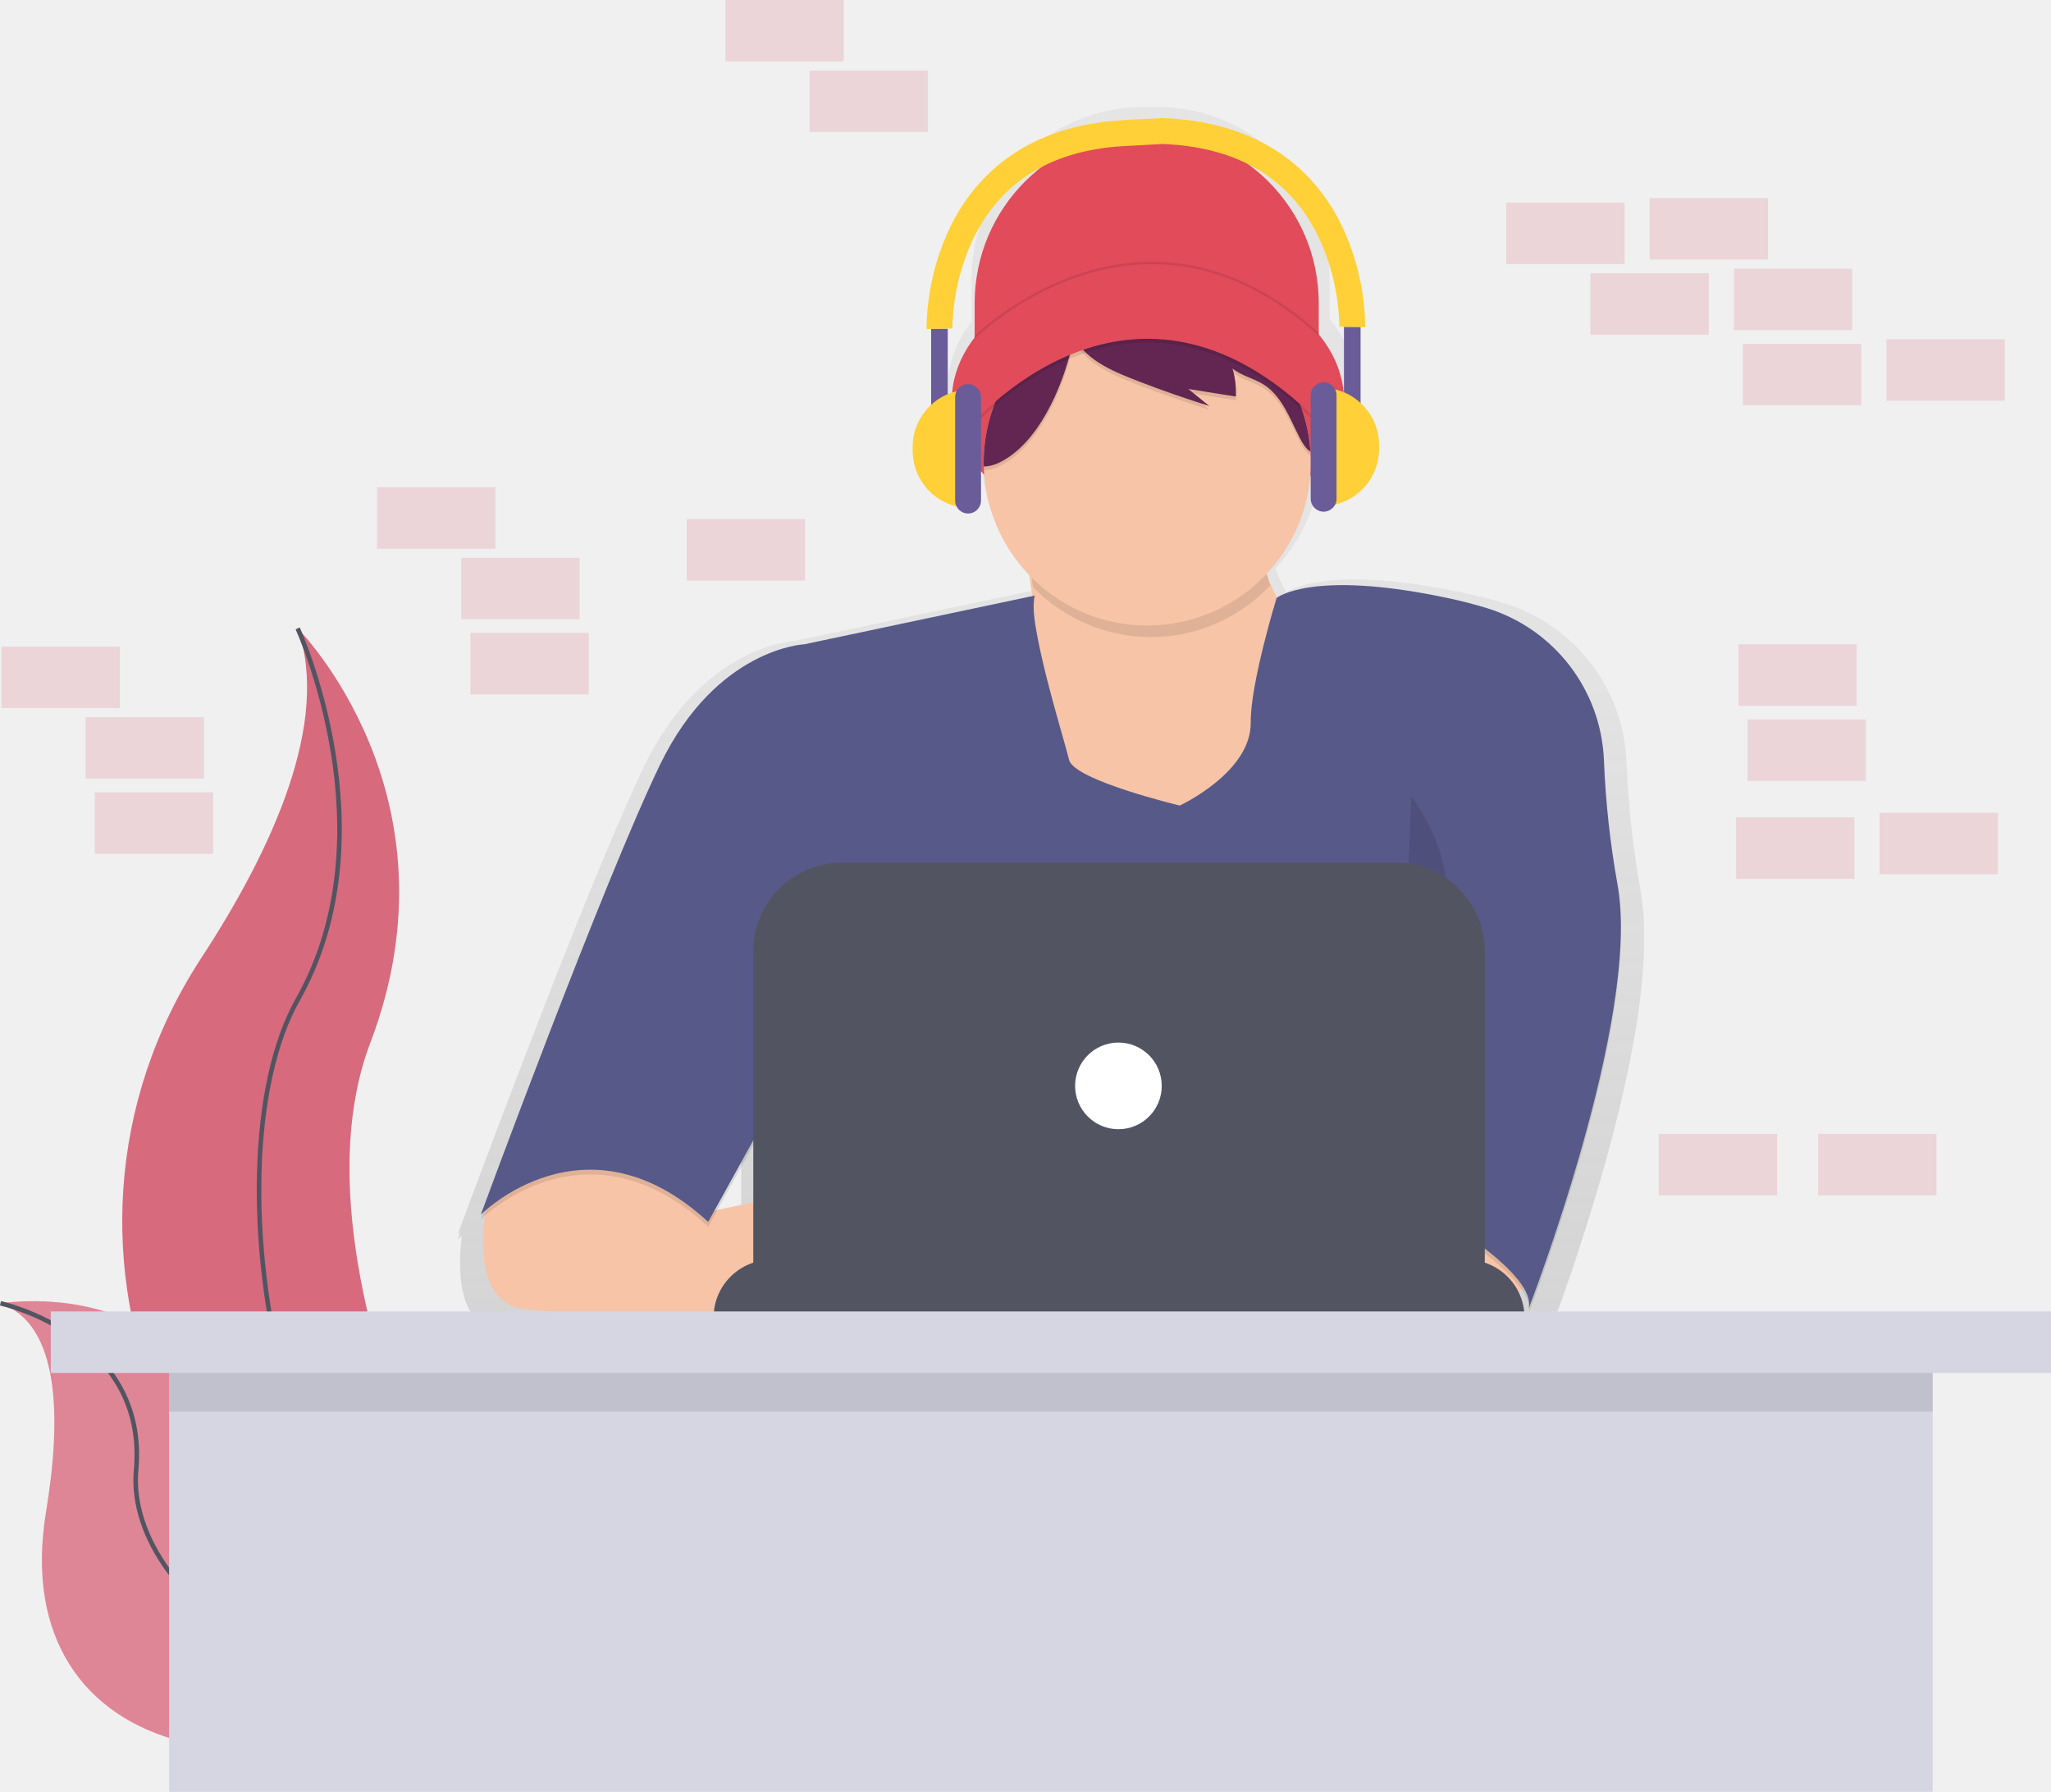
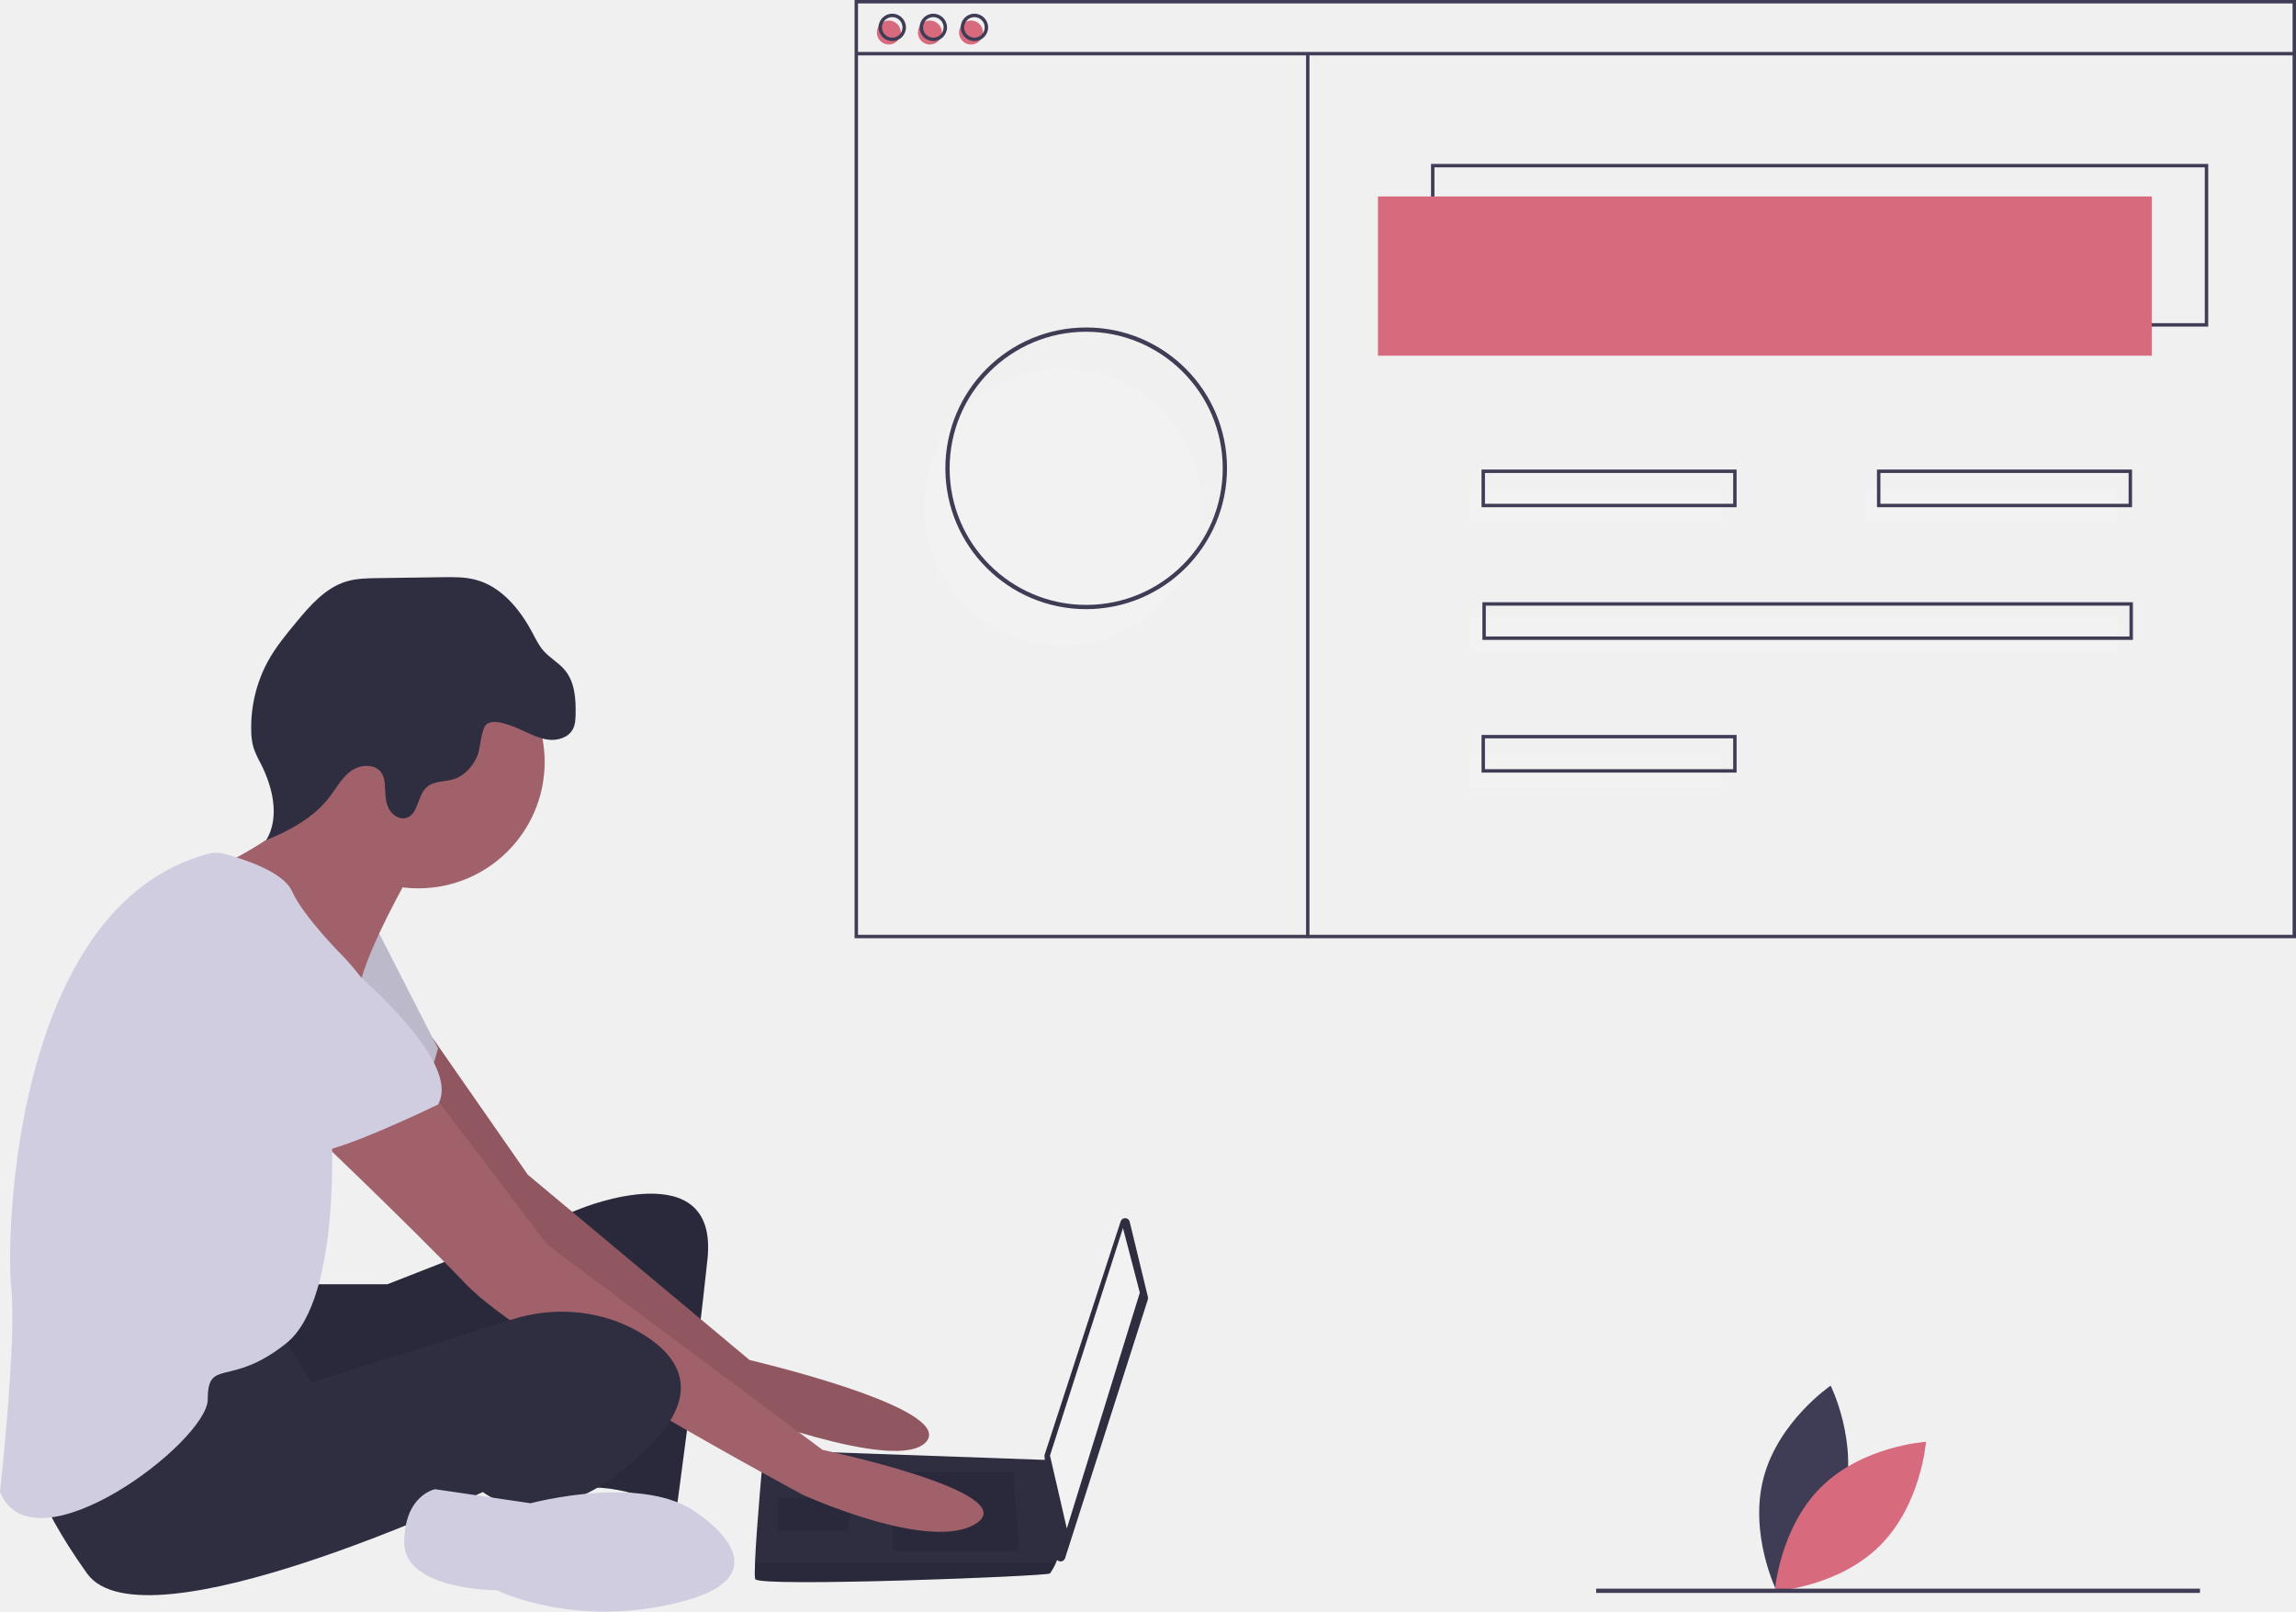
- <svg xmlns="http://www.w3.org/2000/svg" id="6088ba52-b752-42bb-ac91-0a74df332082" data-name="Layer 1" width="900.94" height="787" viewBox="0 0 900.94 787">
-   <defs>
-     <linearGradient id="33dd52eb-d837-4874-aadb-63a17bd6edfc" x1="611.05" y1="646" x2="611.05" y2="103.5" gradientUnits="userSpaceOnUse">
-       <stop offset="0" stop-color="gray" stop-opacity="0.25" />
-       <stop offset="0.54" stop-color="gray" stop-opacity="0.12" />
-       <stop offset="1" stop-color="gray" stop-opacity="0.1" />
-     </linearGradient>
-   </defs>
-   <rect x="763.63" y="283" width="52" height="27" fill="#d86a7e" opacity="0.2" />
-   <rect x="767.63" y="316" width="52" height="27" fill="#d86a7e" opacity="0.2" />
-   <rect x="724.63" y="87" width="52" height="27" fill="#d86a7e" opacity="0.2" />
-   <rect x="761.63" y="118" width="52" height="27" fill="#d86a7e" opacity="0.2" />
-   <rect x="661.63" y="89" width="52" height="27" fill="#d86a7e" opacity="0.2" />
-   <rect x="828.63" y="149" width="52" height="27" fill="#d86a7e" opacity="0.2" />
-   <rect x="765.63" y="151" width="52" height="27" fill="#d86a7e" opacity="0.2" />
-   <rect x="698.63" y="120" width="52" height="27" fill="#d86a7e" opacity="0.2" />
-   <rect x="825.63" y="357" width="52" height="27" fill="#d86a7e" opacity="0.2" />
-   <rect x="762.63" y="359" width="52" height="27" fill="#d86a7e" opacity="0.2" />
-   <path d="M280.17,332.5s73.29,73.29,31.92,182S383,804.14,383,804.14s-1.2-.18-3.43-.57C229.05,777,154.26,604.85,238,477,269.08,429.41,294.62,373.64,280.17,332.5Z" transform="translate(-149.42 -56.5)" fill="#d86a7e" />
-   <path d="M280.17,332.5s41.37,89.84,0,163.12-7.09,279,102.84,308.52" transform="translate(-149.42 -56.5)" fill="none" stroke="#535461" stroke-miterlimit="10" stroke-width="2" />
-   <path d="M149.63,628.92s83.63-13.32,91.25,61.63S401.7,775.89,401.7,775.89s-1,.68-2.87,1.91c-126.49,83-247.4,52.89-229.17-57.36C176.43,679.45,175.87,638.28,149.63,628.92Z" transform="translate(-149.42 -56.5)" fill="#d86a7e" />
-   <path d="M149.63,628.92s83.63-13.32,91.25,61.63S401.7,775.89,401.7,775.89s-1,.68-2.87,1.91c-126.49,83-247.4,52.89-229.17-57.36C176.43,679.45,175.87,638.28,149.63,628.92Z" transform="translate(-149.42 -56.5)" fill="#f5f5f5" opacity="0.2" />
-   <path d="M149.63,628.92s64.91,14.25,59.58,73.27S305.61,832,401.7,775.89" transform="translate(-149.42 -56.5)" fill="none" stroke="#535461" stroke-miterlimit="10" stroke-width="2" />
-   <rect x="0.63" y="284" width="52" height="27" fill="#d86a7e" opacity="0.2" />
-   <rect x="37.63" y="315" width="52" height="27" fill="#d86a7e" opacity="0.2" />
-   <rect x="318.63" width="52" height="27" fill="#d86a7e" opacity="0.2" />
-   <rect x="728.63" y="498" width="52" height="27" fill="#d86a7e" opacity="0.2" />
-   <rect x="41.63" y="348" width="52" height="27" fill="#d86a7e" opacity="0.2" />
-   <rect x="355.63" y="31" width="52" height="27" fill="#d86a7e" opacity="0.2" />
-   <rect x="165.63" y="214" width="52" height="27" fill="#d86a7e" opacity="0.2" />
-   <rect x="202.63" y="245" width="52" height="27" fill="#d86a7e" opacity="0.2" />
-   <rect x="301.63" y="228" width="52" height="27" fill="#d86a7e" opacity="0.2" />
-   <rect x="206.63" y="278" width="52" height="27" fill="#d86a7e" opacity="0.2" />
-   <rect x="798.63" y="498" width="52" height="27" fill="#d86a7e" opacity="0.2" />
-   <path d="M870.07,447.61a412.25,412.25,0,0,1-6.18-56.71h0a76,76,0,0,0-53.46-69.38c-5.46-1.68-11.47-3.25-18.11-4.66-58.2-12.36-75.88-1.57-77.89-.15A74.63,74.63,0,0,1,710,307.1c-.1-.34-.19-.68-.29-1a74.51,74.51,0,0,0,19.91-44.89c9.71-9.84,15.38-21.72,15.38-34.51,0-11-4.2-21.32-11.55-30.25V179.07a75.57,75.57,0,0,0-75.57-75.57h-6.13a75.57,75.57,0,0,0-75.57,75.57v18.73c-6.67,8.61-10.45,18.44-10.45,28.88,0,12.52,5.44,24.16,14.78,33.88a74.52,74.52,0,0,0,20.74,46.34c.41,2.84.83,5.89,1.24,9.11L498.39,338s-40.14,1.65-66,55C410.52,438.19,367,554.29,354.11,588.85h0c-2.33,6.26-3.65,9.85-3.65,9.85s.43-.43,1.24-1.17l-1.24,3.37s.63-.64,1.83-1.69c-1.82,14.46-2.08,39.29,16.86,42.38,15.88,2.59,56.8,3.66,87.71,4.09v0H459c20.49.27,36.08.27,36.08.27v-.27H827.52v-3.41a22.91,22.91,0,0,0-1.83-9l.46-.56a18.25,18.25,0,0,1,3.45,8,8,8,0,0,1-.16.84l.2-.51a8.56,8.56,0,0,1-.2,2.71s42.65-109.89,42.19-175.51A111.17,111.17,0,0,0,870.07,447.61ZM604.22,330.86a76.25,76.25,0,0,1-1.06-9.48s0-.06,0-.09C603.53,324.38,603.89,327.58,604.22,330.86ZM475,566.9v26.19L458.6,596.6Z" transform="translate(-149.42 -56.5)" fill="url(#33dd52eb-d837-4874-aadb-63a17bd6edfc)" />
-   <path d="M503.71,57.57h0a75.57,75.57,0,0,1,75.57,75.57v32.24a0,0,0,0,1,0,0H428.14a0,0,0,0,1,0,0V133.14A75.57,75.57,0,0,1,503.71,57.57Z" fill="#e14b5a" />
-   <ellipse cx="504.24" cy="175.95" rx="86.14" ry="59.19" fill="#e14b5a" />
-   <path d="M598.44,289.79s18,94.07,0,119.44,55,35.41,55,35.41L729,417.16l10.57-67.65s-46-25.9-36.47-78.22Z" transform="translate(-149.42 -56.5)" fill="#f7c4a7" />
-   <path d="M821.46,606.89s4.76,20.61-21.14,24.31a146.45,146.45,0,0,1-46.08-.55l-5.71-51.77h60.25Z" transform="translate(-149.42 -56.5)" fill="#f7c4a7" />
-   <path d="M364.12,580.51S352.68,627,378.58,631.2s121,4.23,121,4.23v-55l-43.06,9.2L416.1,550.87Z" transform="translate(-149.42 -56.5)" fill="#f7c4a7" />
-   <path d="M604,320.18l-101.21,21.4s-38.58,1.59-63.42,52.85-78.75,197.66-78.75,197.66,46-46.51,99.89,3.17l35.94-65-7.93,103.06H767V584.69s58.13,31.18,53.91,48.62c0,0,49.75-128.18,39-186.43a396.18,396.18,0,0,1-5.94-54.5h0a73,73,0,0,0-51.38-66.67c-5.24-1.61-11-3.12-17.4-4.47-59.72-12.68-75,0-75,0s-11.57,37.64-11.36,54.7c.26,21.93-31.18,36.47-31.18,36.47s-46.51-11.1-48.62-20.08S600.28,330.75,604,320.18Z" transform="translate(-149.42 -56.5)" opacity="0.1" />
-   <path d="M604,318.07l-101.21,21.4s-38.58,1.59-63.42,52.85S360.61,590,360.61,590s46-46.51,99.89,3.17l35.94-65L488.51,631.2H767V582.58s58.13,31.18,53.91,48.62c0,0,49.75-128.18,39-186.43a396.18,396.18,0,0,1-5.94-54.5h0a73,73,0,0,0-51.38-66.67c-5.24-1.61-11-3.12-17.4-4.47-59.72-12.68-75,0-75,0s-11.57,37.64-11.36,54.7c.26,21.93-31.18,36.47-31.18,36.47s-46.51-11.1-48.62-20.08S600.28,328.64,604,318.07Z" transform="translate(-149.42 -56.5)" fill="#575988" />
-   <path d="M707.42,313.58a71.53,71.53,0,0,1-2.76-37.52L600,294.55s1.51,7.91,3.22,19.76a71.86,71.86,0,0,0,104.18-.73Z" transform="translate(-149.42 -56.5)" opacity="0.1" />
-   <path d="M725.27,259.67a71.88,71.88,0,0,1-143.73,1.74c0-.58,0-1.16,0-1.74a71.89,71.89,0,0,1,40.29-64.59q3.23-1.58,6.64-2.84a72.39,72.39,0,0,1,37-3.44h0a71.82,71.82,0,0,1,59.61,66.1Q725.27,257.27,725.27,259.67Z" transform="translate(-149.42 -56.5)" fill="#f7c4a7" />
-   <g opacity="0.1">
-     <path d="M628.36,193.93l.1-.06q-3.41,1.26-6.64,2.84a71.89,71.89,0,0,0-40.29,64.59c0,.58,0,1.16,0,1.74a16,16,0,0,0,6.45-1.55c17.52-8.18,28-33.2,32.16-50.65C621.64,204.59,623.05,197.55,628.36,193.93Z" transform="translate(-149.42 -56.5)" />
-     <path d="M683.37,195.94a71.28,71.28,0,0,0-17.87-5.51,23.06,23.06,0,0,1,12.83,8.06,32.86,32.86,0,0,1,3.93,7,72.07,72.07,0,0,0-60.45,1.25c4.51,9.89,18.5,15.28,27.84,18.89q15.34,5.92,31,10.83l-9.24-7.5,20.87,3.32a36.15,36.15,0,0,0-1.46-12.3c4,3.22,9.3,4.3,13.64,7,8.13,5.13,11.52,15,15.95,23.55,1.17,2.26,2.55,4.57,4.66,6A71.91,71.91,0,0,0,683.37,195.94Z" transform="translate(-149.42 -56.5)" />
-   </g>
-   <path d="M628.36,192.3l.1-.06q-3.41,1.26-6.64,2.84a71.89,71.89,0,0,0-40.29,64.59c0,.58,0,1.16,0,1.74a16,16,0,0,0,6.45-1.55c17.52-8.18,28-33.2,32.16-50.65C621.64,203,623.05,195.93,628.36,192.3Z" transform="translate(-149.42 -56.5)" fill="#632652" />
-   <path d="M683.37,194.32a71.28,71.28,0,0,0-17.87-5.51,23.06,23.06,0,0,1,12.83,8.06,32.86,32.86,0,0,1,3.93,7,72.07,72.07,0,0,0-60.45,1.25c4.51,9.89,18.5,15.28,27.84,18.89q15.34,5.92,31,10.83l-9.24-7.5,20.87,3.32a36.15,36.15,0,0,0-1.46-12.3c4,3.22,9.3,4.3,13.64,7,8.13,5.13,11.52,15,15.95,23.55,1.17,2.26,2.55,4.57,4.66,6A71.91,71.91,0,0,0,683.37,194.32Z" transform="translate(-149.42 -56.5)" fill="#632652" />
-   <path d="M573.33,247.82s74-92,159.61,0l-7.4-20.61s-40.17-58.66-68.7-46-56.55,21.67-56.55,21.67Z" transform="translate(-149.42 -56.5)" opacity="0.1" />
-   <path d="M573.33,246.19s74-92,159.61,0l-7.4-20.61s-40.17-58.66-68.7-46-56.55,21.67-56.55,21.67Z" transform="translate(-149.42 -56.5)" fill="#e14b5a" />
-   <path d="M512.55,444.38s-15.85,42.28,6.34,80.33-19.55,53.91-19.55,53.91" transform="translate(-149.42 -56.5)" opacity="0.1" />
-   <path d="M769.4,406.33s27.48,34.88,9.51,66.06S762,578.62,762,578.62" transform="translate(-149.42 -56.5)" opacity="0.1" />
-   <path d="M338.82,553.3H644.29a25.37,25.37,0,0,1,25.37,25.37v0a0,0,0,0,1,0,0H313.46a0,0,0,0,1,0,0v0A25.37,25.37,0,0,1,338.82,553.3Z" fill="#535461" />
-   <path d="M369.9,378.89H613.22a39,39,0,0,1,39,39V559.11a0,0,0,0,1,0,0H330.9a0,0,0,0,1,0,0V417.89A39,39,0,0,1,369.9,378.89Z" fill="#535461" />
-   <circle cx="491.29" cy="476.93" r="19.03" fill="#fff" />
-   <path d="M577.56,204.7s72.72-72.68,151.15-1.33" transform="translate(-149.42 -56.5)" fill="none" stroke="#000" stroke-miterlimit="10" opacity="0.1" />
-   <rect x="590.36" y="143.57" width="7.3" height="41.39" fill="#6a5c99" />
-   <path d="M580.62,170.35h0a25.16,25.16,0,0,1,25.16,25.16v1.62a25.16,25.16,0,0,1-25.16,25.16h0a0,0,0,0,1,0,0V170.35a0,0,0,0,1,0,0Z" fill="#ffd037" />
-   <rect x="575.75" y="167.92" width="11.36" height="56.81" rx="5.68" ry="5.68" fill="#6a5c99" />
-   <rect x="558.44" y="200.88" width="7.3" height="41.39" transform="translate(974.76 386.65) rotate(-180)" fill="#6a5c99" />
-   <path d="M550.32,227.66h0a25.16,25.16,0,0,1,25.16,25.16v1.62a25.16,25.16,0,0,1-25.16,25.16h0a0,0,0,0,1,0,0V227.66A0,0,0,0,1,550.32,227.66Z" transform="translate(976.38 450.76) rotate(180)" fill="#ffd037" />
-   <rect x="568.99" y="225.23" width="11.36" height="56.81" rx="5.68" ry="5.68" transform="translate(999.92 450.76) rotate(-180)" fill="#6a5c99" />
-   <path d="M738.92,155.83c-9.89-20.56-31.43-45.42-77.86-47.41v-.06l-.56,0h0l-16.45.78v.08c-46.12,2.12-67.56,26.89-77.42,47.38A106.59,106.59,0,0,0,556.41,201l5.68-.14,5.68-.13A96.65,96.65,0,0,1,577,161.21c12.52-25.72,35.56-39.39,68.47-40.66h0l14.55-.81h0C692.95,121,716,134.69,728.51,160.4a96.65,96.65,0,0,1,9.25,39.54l5.68.13,5.68.14A106.59,106.59,0,0,0,738.92,155.83Z" transform="translate(-149.42 -56.5)" fill="#ffd037" />
-   <rect x="74.28" y="579" width="774.71" height="208" fill="#d6d6e3" />
-   <rect x="74.28" y="593" width="774.71" height="27" opacity="0.1" />
-   <rect x="22.31" y="576" width="878.63" height="27" fill="#d6d6e3" />
+ <svg xmlns="http://www.w3.org/2000/svg" id="ade8c9af-7e2e-4eda-b5c8-b06129257226" data-name="Layer 1" width="1076.064" height="755.228" viewBox="0 0 1076.064 755.228">
+   <path d="M926.114,774.809c-6.985,26.598-31.459,43.22-31.459,43.22s-13.15-26.502-6.166-53.1,31.459-43.22,31.459-43.22S933.098,748.211,926.114,774.809Z" transform="translate(-61.96814 -72.38605)" fill="#3f3d56" />
+   <path d="M915.52,769.183c-19.563,19.327-21.751,48.831-21.751,48.831s29.528-1.831,49.091-21.159,21.751-48.831,21.751-48.831S935.082,749.855,915.52,769.183Z" transform="translate(-61.96814 -72.38605)" fill="#d86a7e" />
+   <path d="M206.702,674.194h36.841l90.788-35.526s64.472-26.315,59.209,23.684-14.473,117.103-14.473,117.103-28.947-13.158-44.736-9.21-5.263-80.262-5.263-80.262-128.945,61.841-140.787,53.946-14.473-63.157-14.473-63.157Z" transform="translate(-61.96814 -72.38605)" fill="#2f2e41" />
+   <path d="M206.702,674.194h36.841l90.788-35.526s64.472-26.315,59.209,23.684-14.473,117.103-14.473,117.103-28.947-13.158-44.736-9.21-5.263-80.262-5.263-80.262-128.945,61.841-140.787,53.946-14.473-63.157-14.473-63.157Z" transform="translate(-61.96814 -72.38605)" opacity="0.1" />
+   <path d="M264.746,558.82l44.586,64.059L413.277,709.72s96.051,22.368,82.893,38.157S402.751,732.088,402.751,732.088s-119.735-86.84-123.682-93.419S231.702,570.249,231.702,570.249Z" transform="translate(-61.96814 -72.38605)" fill="#a0616a" />
+   <path d="M264.746,558.82l44.586,64.059L413.277,709.72s96.051,22.368,82.893,38.157S402.751,732.088,402.751,732.088s-119.735-86.84-123.682-93.419S231.702,570.249,231.702,570.249Z" transform="translate(-61.96814 -72.38605)" opacity="0.1" />
+   <path d="M238.281,507.092l28.947,56.578s-6.579,27.631-17.105,30.263-55.262-34.21-55.262-34.21Z" transform="translate(-61.96814 -72.38605)" fill="#d0cde1" />
+   <path d="M238.281,507.092l28.947,56.578s-6.579,27.631-17.105,30.263-55.262-34.21-55.262-34.21Z" transform="translate(-61.96814 -72.38605)" opacity="0.1" />
+   <path d="M591.419,644.9,599.97,680.172a2.203,2.203,0,0,1-.043,1.19L561.14,802.574a2.203,2.203,0,0,1-4.287-.423l-5.366-47.219a2.203,2.203,0,0,1,.094-.931L587.184,644.737A2.203,2.203,0,0,1,591.419,644.9Z" transform="translate(-61.96814 -72.38605)" fill="#2f2e41" />
+   <polygon points="526.306 575.493 534.2 605.756 499.99 716.28 492.096 682.07 526.306 575.493" fill="#f2f2f2" />
+   <path d="M415.909,812.35c1.316,3.947,136.839-1.316,138.155-2.632a28.561,28.561,0,0,0,2.895-5.263c1.237-2.632,2.368-5.263,2.368-5.263L554.064,756.588l-134.208-4.763s-3.355,36.105-4.039,52.631C415.646,808.626,415.646,811.56,415.909,812.35Z" transform="translate(-61.96814 -72.38605)" fill="#2f2e41" />
+   <polygon points="474.991 689.965 477.622 726.806 418.413 726.806 418.413 689.965 474.991 689.965" opacity="0.1" />
+   <polygon points="398.677 701.806 399.03 701.736 397.361 717.596 364.467 717.596 364.467 701.806 398.677 701.806" opacity="0.1" />
+   <path d="M415.909,812.35c1.316,3.947,136.839-1.316,138.155-2.632a28.561,28.561,0,0,0,2.895-5.263H415.817C415.646,808.626,415.646,811.56,415.909,812.35Z" transform="translate(-61.96814 -72.38605)" opacity="0.1" />
+   <circle cx="196.049" cy="357.076" r="59.209" fill="#a0616a" />
+   <path d="M254.07,482.093s-19.736,34.21-23.684,52.631-59.209-36.841-59.209-36.841l-7.237-19.079s51.973-24.342,48.025-44.078S254.07,482.093,254.07,482.093Z" transform="translate(-61.96814 -72.38605)" fill="#a0616a" />
+   <path d="M264.596,584.722l53.946,71.051,128.945,96.051s93.419,19.736,72.367,34.21-81.577-13.158-81.577-13.158S308.016,703.141,280.385,674.194s-78.946-77.63-78.946-77.63Z" transform="translate(-61.96814 -72.38605)" fill="#a0616a" />
+   <path d="M192.229,695.247,208.018,720.246l94.231-29.646c20.676-6.505,43.348-4.111,61.687,7.442,16.447,10.362,26.973,26.809,3.289,51.15-47.368,48.683-78.946,22.368-78.946,22.368S129.072,846.559,102.757,809.718s-27.631-55.262-27.631-55.262S176.44,691.299,192.229,695.247Z" transform="translate(-61.96814 -72.38605)" fill="#2f2e41" />
+   <path d="M389.593,782.087s42.104,27.631-7.895,40.789-86.84-5.263-86.84-5.263-43.42,0-43.42-22.368,14.473-25,14.473-25l44.736,6.579S364.594,762.351,389.593,782.087Z" transform="translate(-61.96814 -72.38605)" fill="#d0cde1" />
+   <path d="M306.589,414.568c4.03,1.797,8.026,3.923,12.408,4.444s9.371-1.008,11.444-4.903c1.12-2.104,1.248-4.578,1.3-6.961.158-7.225-.364-15.036-4.943-20.627-2.914-3.559-7.167-5.802-10.184-9.274-2.161-2.488-3.599-5.503-5.148-8.411-5.866-11.017-14.551-21.606-26.622-24.782-5.04-1.326-10.328-1.262-15.539-1.188l-30.397.429c-4.919.069-9.914.15-14.623,1.574-9.784,2.958-16.908,11.186-23.432,19.054-4.881,5.887-9.775,11.834-13.439,18.547a65.079,65.079,0,0,0-7.714,31.887,29.833,29.833,0,0,0,1.093,8.437,46.822,46.822,0,0,0,3.316,7.284c5.7,11.197,9.085,25.182,2.665,35.983,11.152-4.555,22.186-10.528,29.542-20.068,3.291-4.267,5.872-9.263,10.258-12.395s11.532-3.403,14.346,1.193a12.857,12.857,0,0,1,1.451,6.022c.206,3.45.2,7.033,1.663,10.164s4.947,5.658,8.273,4.721c5.729-1.614,5.18-10.406,9.593-14.4,3.351-3.033,8.521-2.453,12.826-3.83,5.016-1.604,8.779-5.95,10.924-10.759,1.63-3.656,1.606-13.223,4.691-15.203C294.208,409.022,303.004,412.969,306.589,414.568Z" transform="translate(-61.96814 -72.38605)" fill="#2f2e41" />
+   <path d="M159.24,472.562a15.616,15.616,0,0,1,8.128.021c8.446,2.268,27.38,8.27,31.44,17.405,5.263,11.842,23.684,30.263,23.684,30.263s25,25,19.736,42.104-25,36.841-25,36.841,5.263,81.577-21.052,102.63-36.841,6.579-36.841,26.315S77.757,809.718,61.968,771.561c0,0,7.895-71.051,5.263-96.051C64.638,650.871,68.434,497.145,159.24,472.562Z" transform="translate(-61.96814 -72.38605)" fill="#d0cde1" />
+   <path d="M201.439,505.777s80.262,59.209,65.788,84.209c0,0-48.683,23.684-59.209,22.368s-51.315-47.368-61.841-51.315S130.388,486.04,201.439,505.777Z" transform="translate(-61.96814 -72.38605)" fill="#d0cde1" />
+   <circle cx="498.064" cy="237.458" r="65" fill="#f2f2f2" />
+   <path d="M1096.898,225.427H732.649V149.207H1096.898ZM734.254,223.822h361.039v-73.01H734.254Z" transform="translate(-61.96814 -72.38605)" fill="#3f3d56" />
+   <rect x="645.809" y="92.065" width="362.644" height="74.615" fill="#d86a7e" />
+   <circle cx="416.565" cy="15.244" r="5.616" fill="#d86a7e" />
+   <circle cx="435.82" cy="15.244" r="5.616" fill="#d86a7e" />
+   <circle cx="455.076" cy="15.244" r="5.616" fill="#d86a7e" />
+   <path d="M1138.032,512.052H462.487V72.386h675.545Zm-673.94-1.605h672.336V73.991H464.092Z" transform="translate(-61.96814 -72.38605)" fill="#3f3d56" />
+   <rect x="401.321" y="24.338" width="673.94" height="1.605" fill="#3f3d56" />
+   <path d="M480.138,91.641a6.418,6.418,0,1,1,6.418-6.418A6.426,6.426,0,0,1,480.138,91.641Zm0-11.232a4.814,4.814,0,1,0,4.814,4.814A4.819,4.819,0,0,0,480.138,80.409Z" transform="translate(-61.96814 -72.38605)" fill="#3f3d56" />
+   <path d="M499.393,91.641a6.418,6.418,0,1,1,6.418-6.418A6.426,6.426,0,0,1,499.393,91.641Zm0-11.232a4.814,4.814,0,1,0,4.814,4.814A4.819,4.819,0,0,0,499.393,80.409Z" transform="translate(-61.96814 -72.38605)" fill="#3f3d56" />
+   <path d="M518.649,91.641A6.418,6.418,0,1,1,525.067,85.223,6.426,6.426,0,0,1,518.649,91.641Zm0-11.232a4.814,4.814,0,1,0,4.814,4.814A4.819,4.819,0,0,0,518.649,80.409Z" transform="translate(-61.96814 -72.38605)" fill="#3f3d56" />
+   <rect x="612.109" y="25.14" width="1.605" height="414.346" fill="#3f3d56" />
+   <rect x="688.733" y="228.859" width="117.94" height="16.046" fill="#f2f2f2" />
+   <rect x="874.067" y="228.859" width="117.94" height="16.046" fill="#f2f2f2" />
+   <path d="M875.861,310.07H756.317V292.42H875.861Zm-117.94-1.605H874.257V294.024H757.922Z" transform="translate(-61.96814 -72.38605)" fill="#3f3d56" />
+   <rect x="688.733" y="353.217" width="117.94" height="16.046" fill="#f2f2f2" />
+   <path d="M875.861,434.428H756.317V416.778H875.861Zm-117.94-1.605H874.257V418.382H757.922Z" transform="translate(-61.96814 -72.38605)" fill="#3f3d56" />
+   <rect x="689.134" y="289.433" width="303.273" height="16.046" fill="#f2f2f2" />
+   <path d="M1061.596,372.249H756.718V354.599h304.878ZM758.323,370.645h301.669V356.203H758.323Z" transform="translate(-61.96814 -72.38605)" fill="#3f3d56" />
+   <path d="M1061.195,310.07H941.651V292.42H1061.195Zm-117.94-1.605h116.335V294.024H943.255Z" transform="translate(-61.96814 -72.38605)" fill="#3f3d56" />
+   <path d="M571.032,357.844a66,66,0,1,1,66-66A66.075,66.075,0,0,1,571.032,357.844Zm0-130a64,64,0,1,0,64,64A64.073,64.073,0,0,0,571.032,227.844Z" transform="translate(-61.96814 -72.38605)" fill="#3f3d56" />
+   <rect x="748.064" y="744.458" width="283" height="2" fill="#3f3d56" />
</svg>
